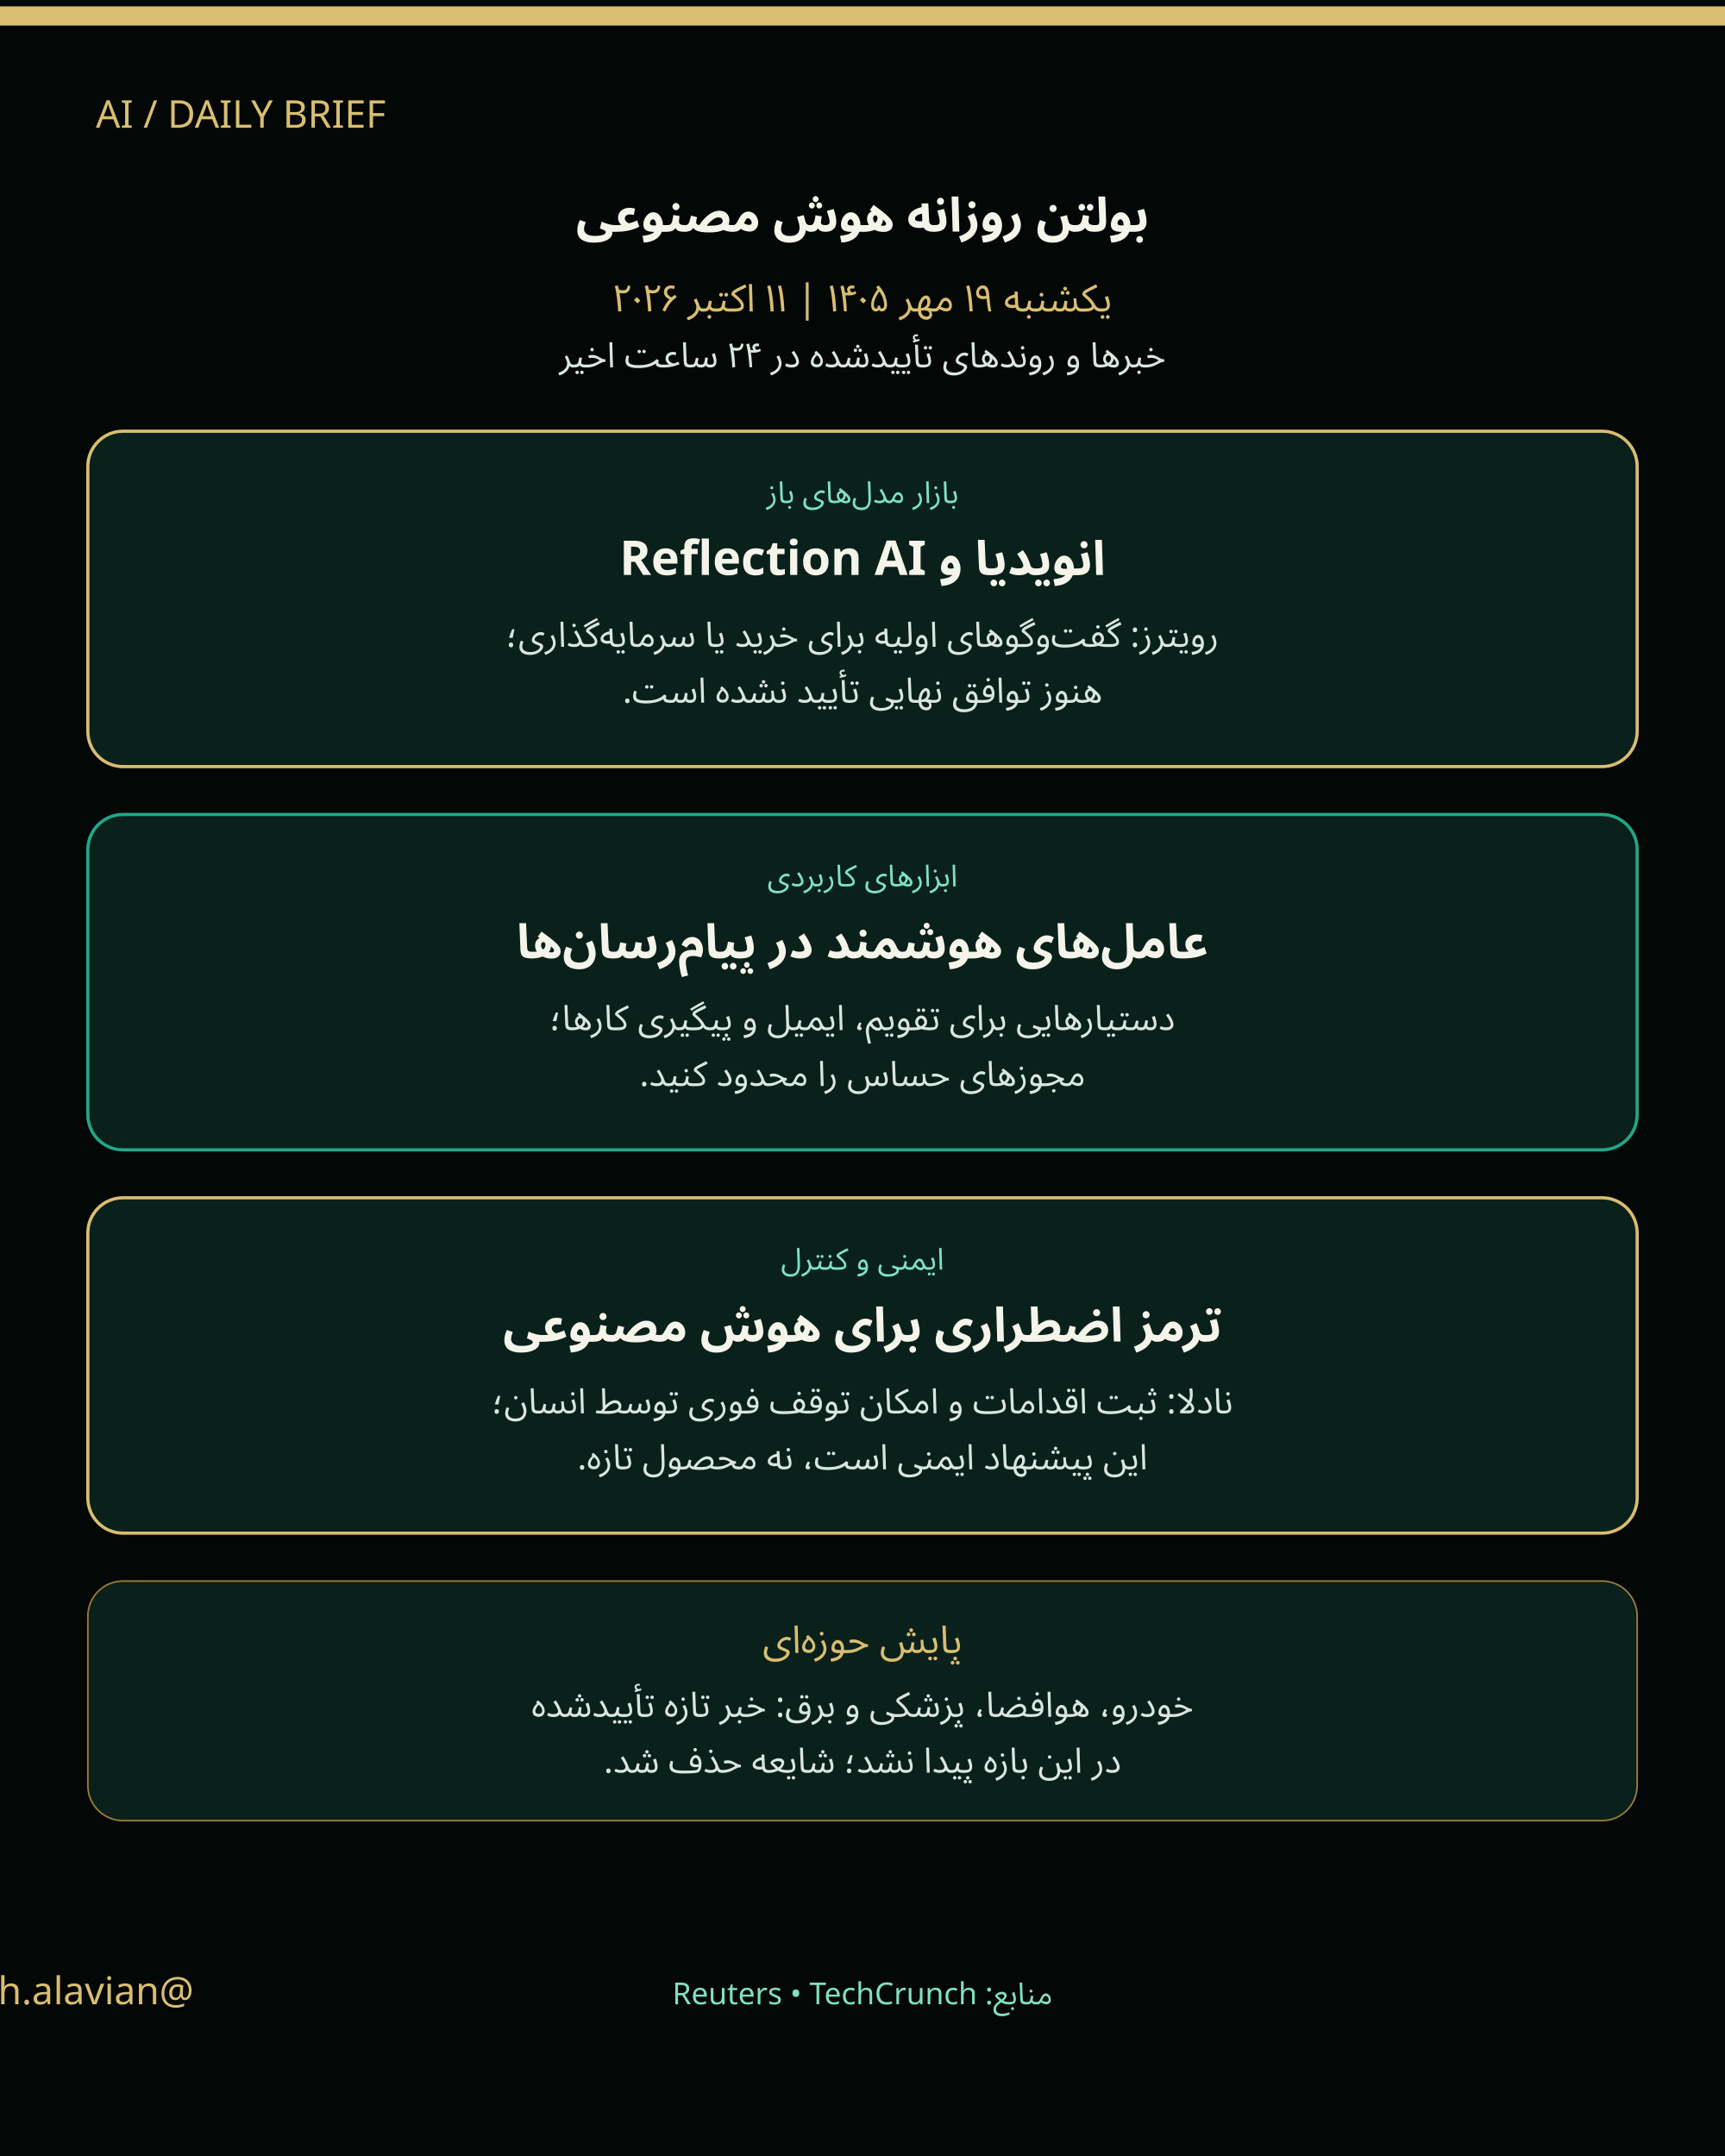
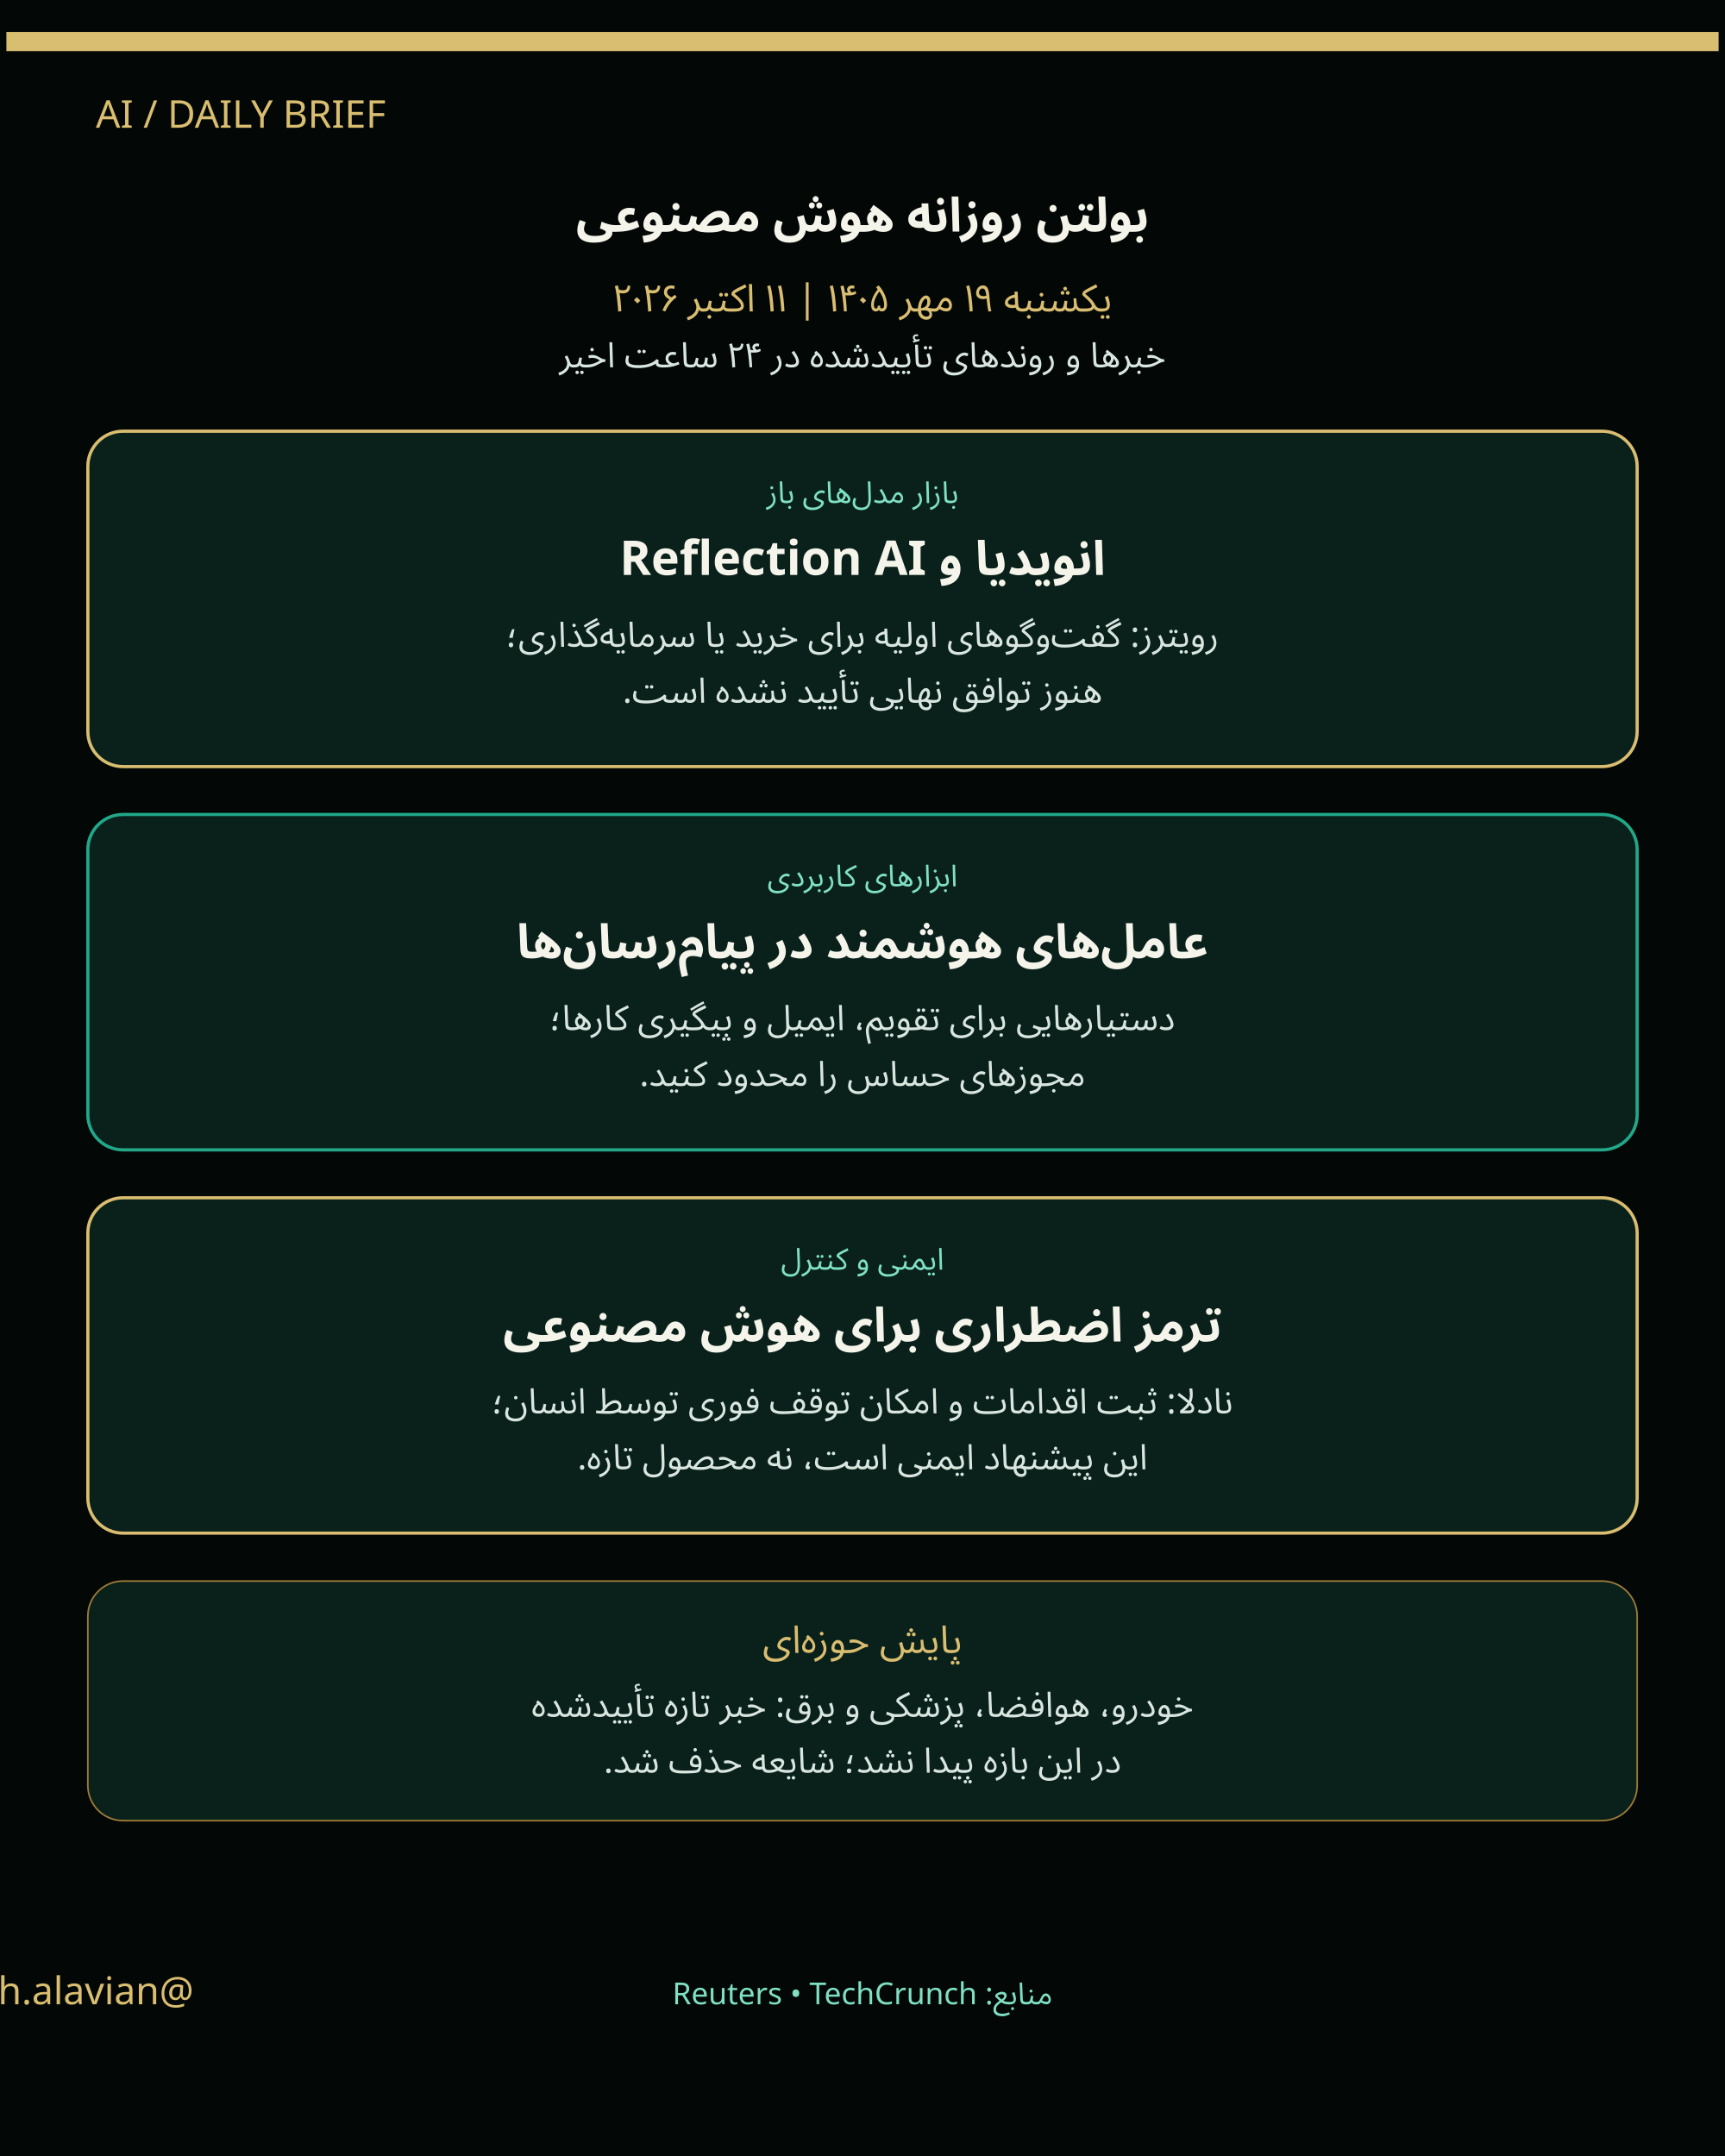
<svg xmlns="http://www.w3.org/2000/svg" width="1080" height="1350">
  <style>text{font-family:'Noto Sans Arabic',sans-serif;text-anchor:middle;direction:rtl}.t{fill:#f5f4ea;font-size:30px;font-weight:bold}.s{fill:#d9e6e0;font-size:22px}.g{fill:#d9bd70;font-size:24px}.c{fill:#7fe0c3;font-size:19px}</style>
  <rect width="1080" height="1350" fill="#030807" />
-   <rect x="0" y="4" width="1080" height="12" fill="#d9bd70" />
+   <rect x="4" y="20" width="1072" height="12" fill="#d9bd70" />
  <text class="g" x="60" y="80" style="direction:ltr;text-anchor:start">AI / DAILY BRIEF</text>
  <text class="t" x="540" y="145">بولتن روزانه هوش مصنوعی</text>
  <text class="g" x="540" y="195">یکشنبه ۱۹ مهر ۱۴۰۵ | ۱۱ اکتبر ۲۰۲۶</text>
  <text class="s" x="540" y="230">خبرها و روندهای تأییدشده در ۲۴ ساعت اخیر</text>
  <rect x="55" y="270" width="970" height="210" rx="22" fill="#0a211b" stroke="#d9bd70" stroke-width="2" />
  <text class="c" x="540" y="315">بازار مدل‌های باز</text>
  <text class="t" x="540" y="360">انویدیا و Reflection AI</text>
  <text class="s" x="540" y="405">رویترز: گفت‌وگوهای اولیه برای خرید یا سرمایه‌گذاری؛</text>
  <text class="s" x="540" y="440">هنوز توافق نهایی تأیید نشده است.</text>
  <rect x="55" y="510" width="970" height="210" rx="22" fill="#0a211b" stroke="#21a889" stroke-width="2" />
  <text class="c" x="540" y="555">ابزارهای کاربردی</text>
  <text class="t" x="540" y="600">عامل‌های هوشمند در پیام‌رسان‌ها</text>
  <text class="s" x="540" y="645">دستیارهایی برای تقویم، ایمیل و پیگیری کارها؛</text>
  <text class="s" x="540" y="680">مجوزهای حساس را محدود کنید.</text>
  <rect x="55" y="750" width="970" height="210" rx="22" fill="#0a211b" stroke="#d9bd70" stroke-width="2" />
  <text class="c" x="540" y="795">ایمنی و کنترل</text>
  <text class="t" x="540" y="840">ترمز اضطراری برای هوش مصنوعی</text>
  <text class="s" x="540" y="885">نادلا: ثبت اقدامات و امکان توقف فوری توسط انسان؛</text>
  <text class="s" x="540" y="920">این پیشنهاد ایمنی است، نه محصول تازه.</text>
  <rect x="55" y="990" width="970" height="150" rx="22" fill="#0a211b" stroke="#9d7b35" />
  <text class="g" x="540" y="1035">پایش حوزه‌ای</text>
  <text class="s" x="540" y="1075">خودرو، هوافضا، پزشکی و برق: خبر تازه تأییدشده</text>
  <text class="s" x="540" y="1110">در این بازه پیدا نشد؛ شایعه حذف شد.</text>
  <text class="g" x="60" y="1255" direction="ltr" text-anchor="start">@h.alavian</text>
  <text class="c" x="540" y="1255">منابع: Reuters • TechCrunch</text>
</svg>
